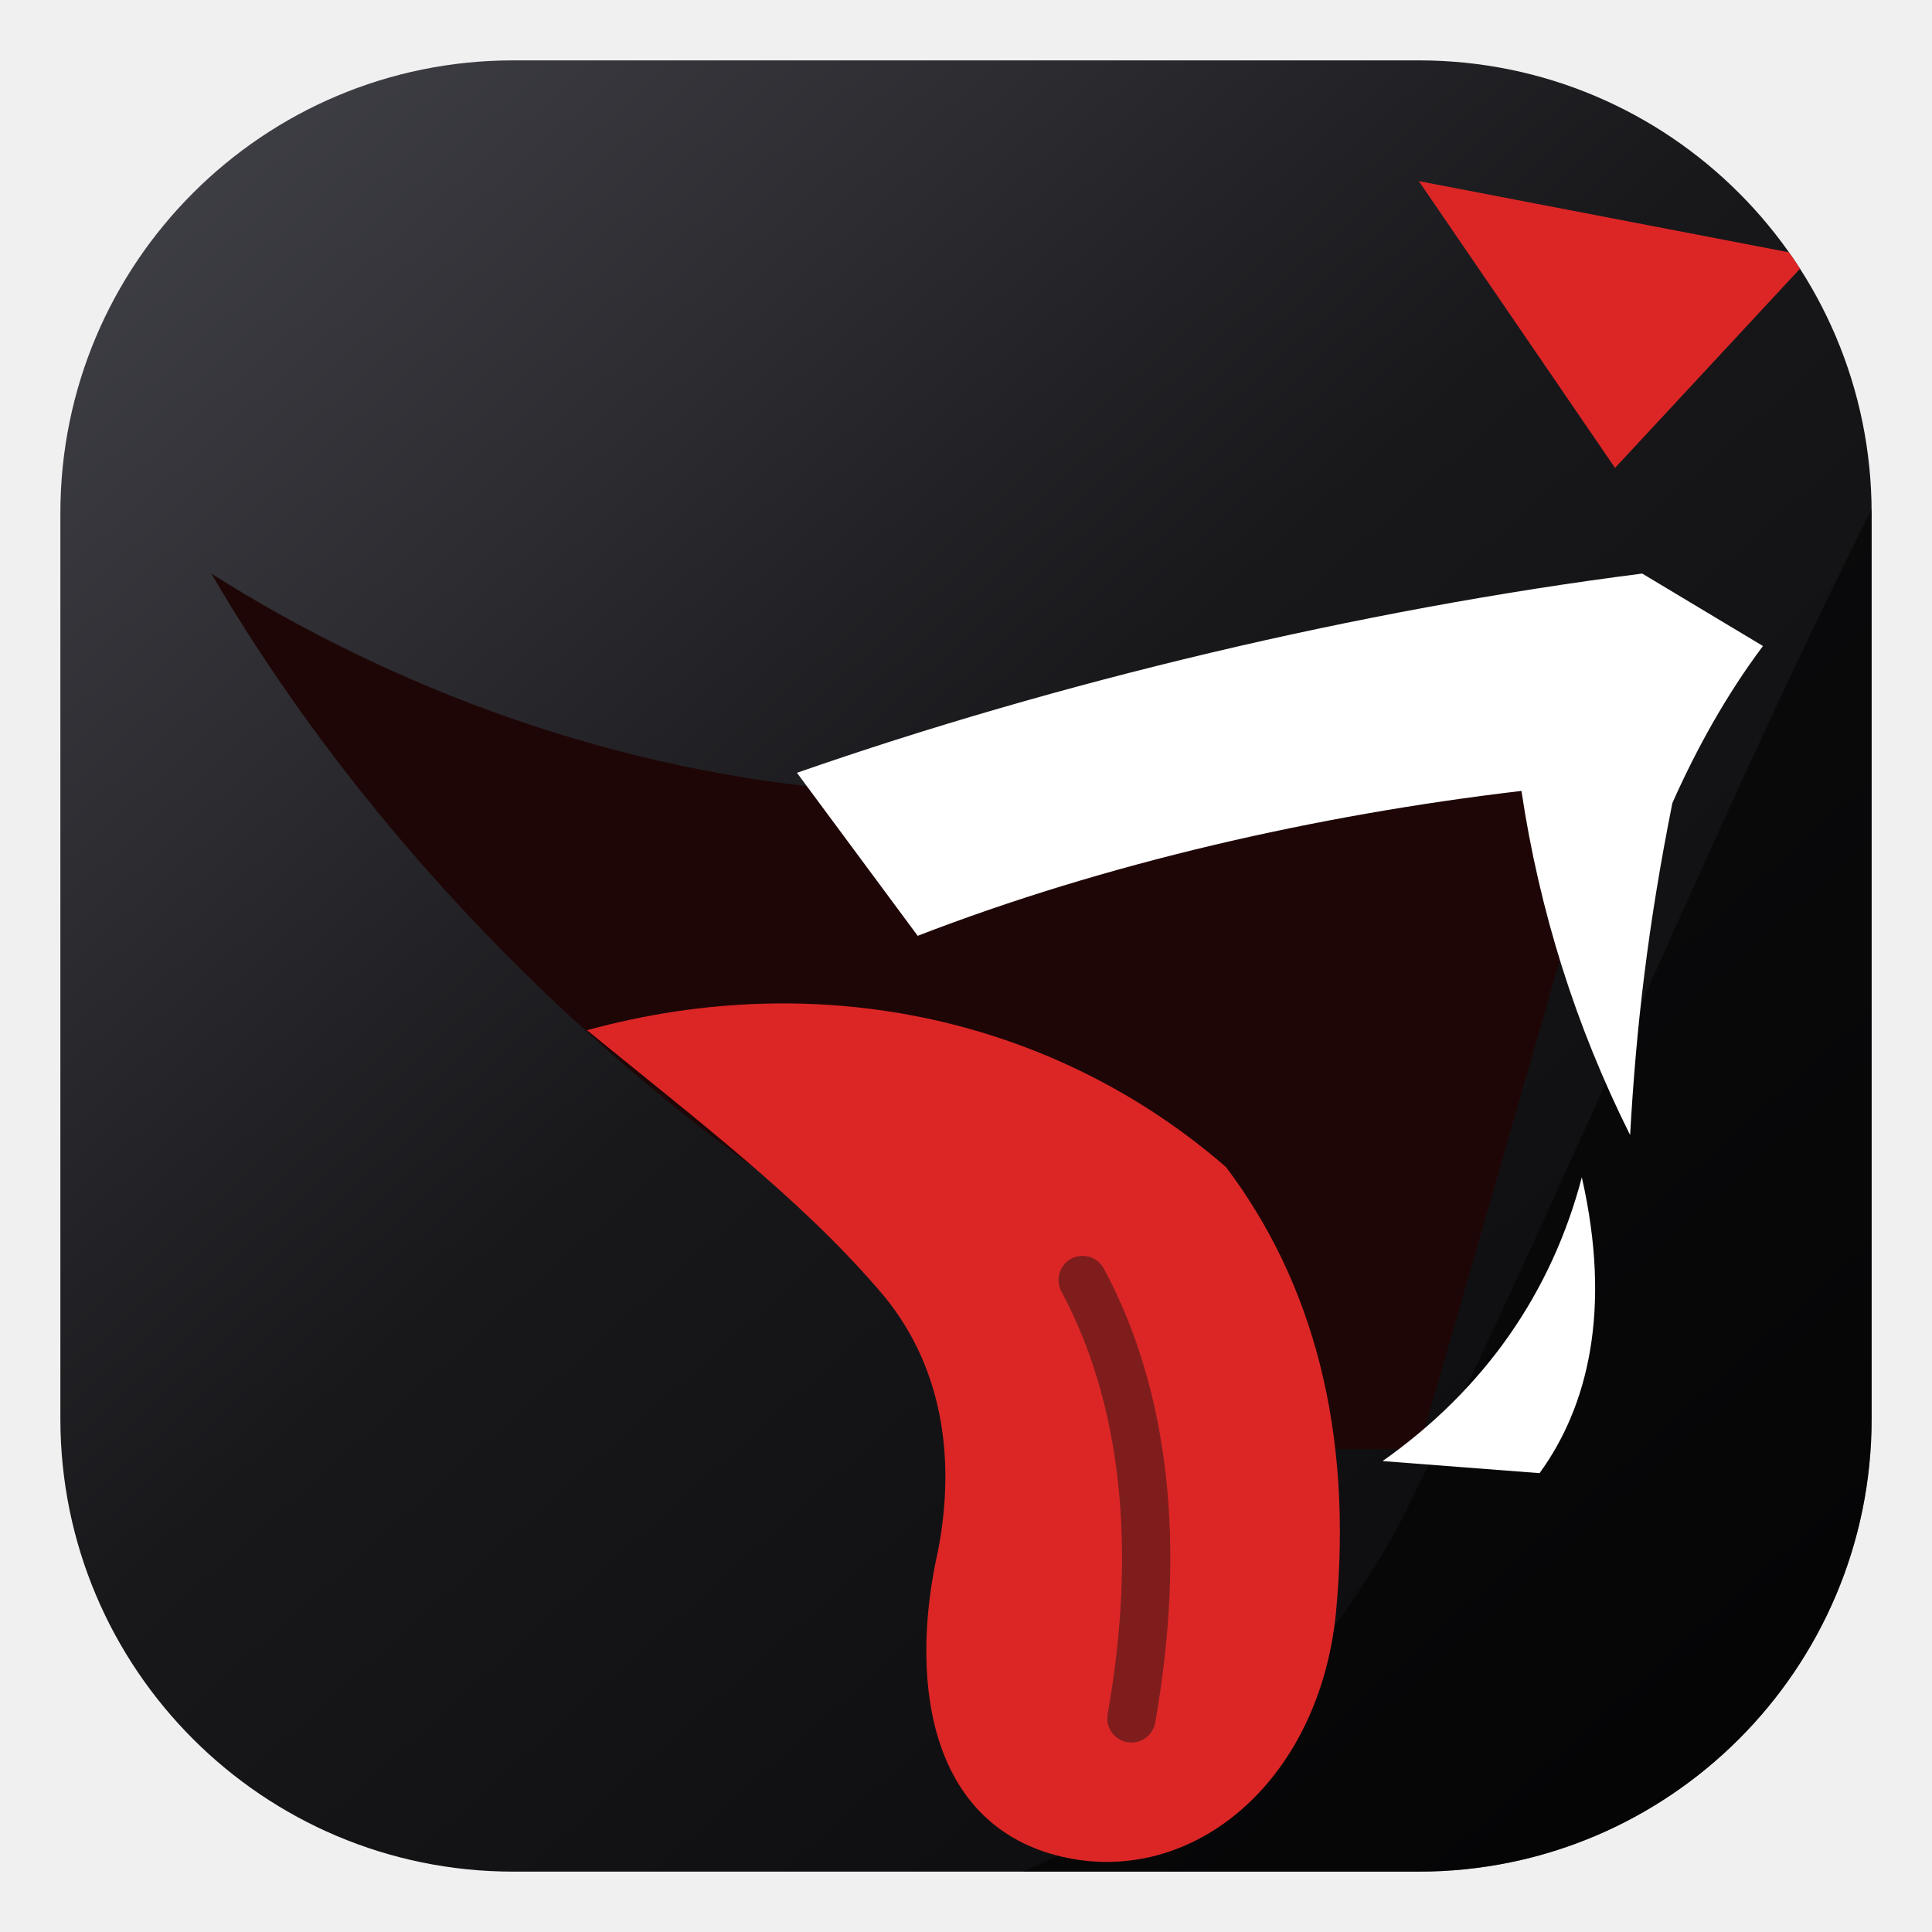
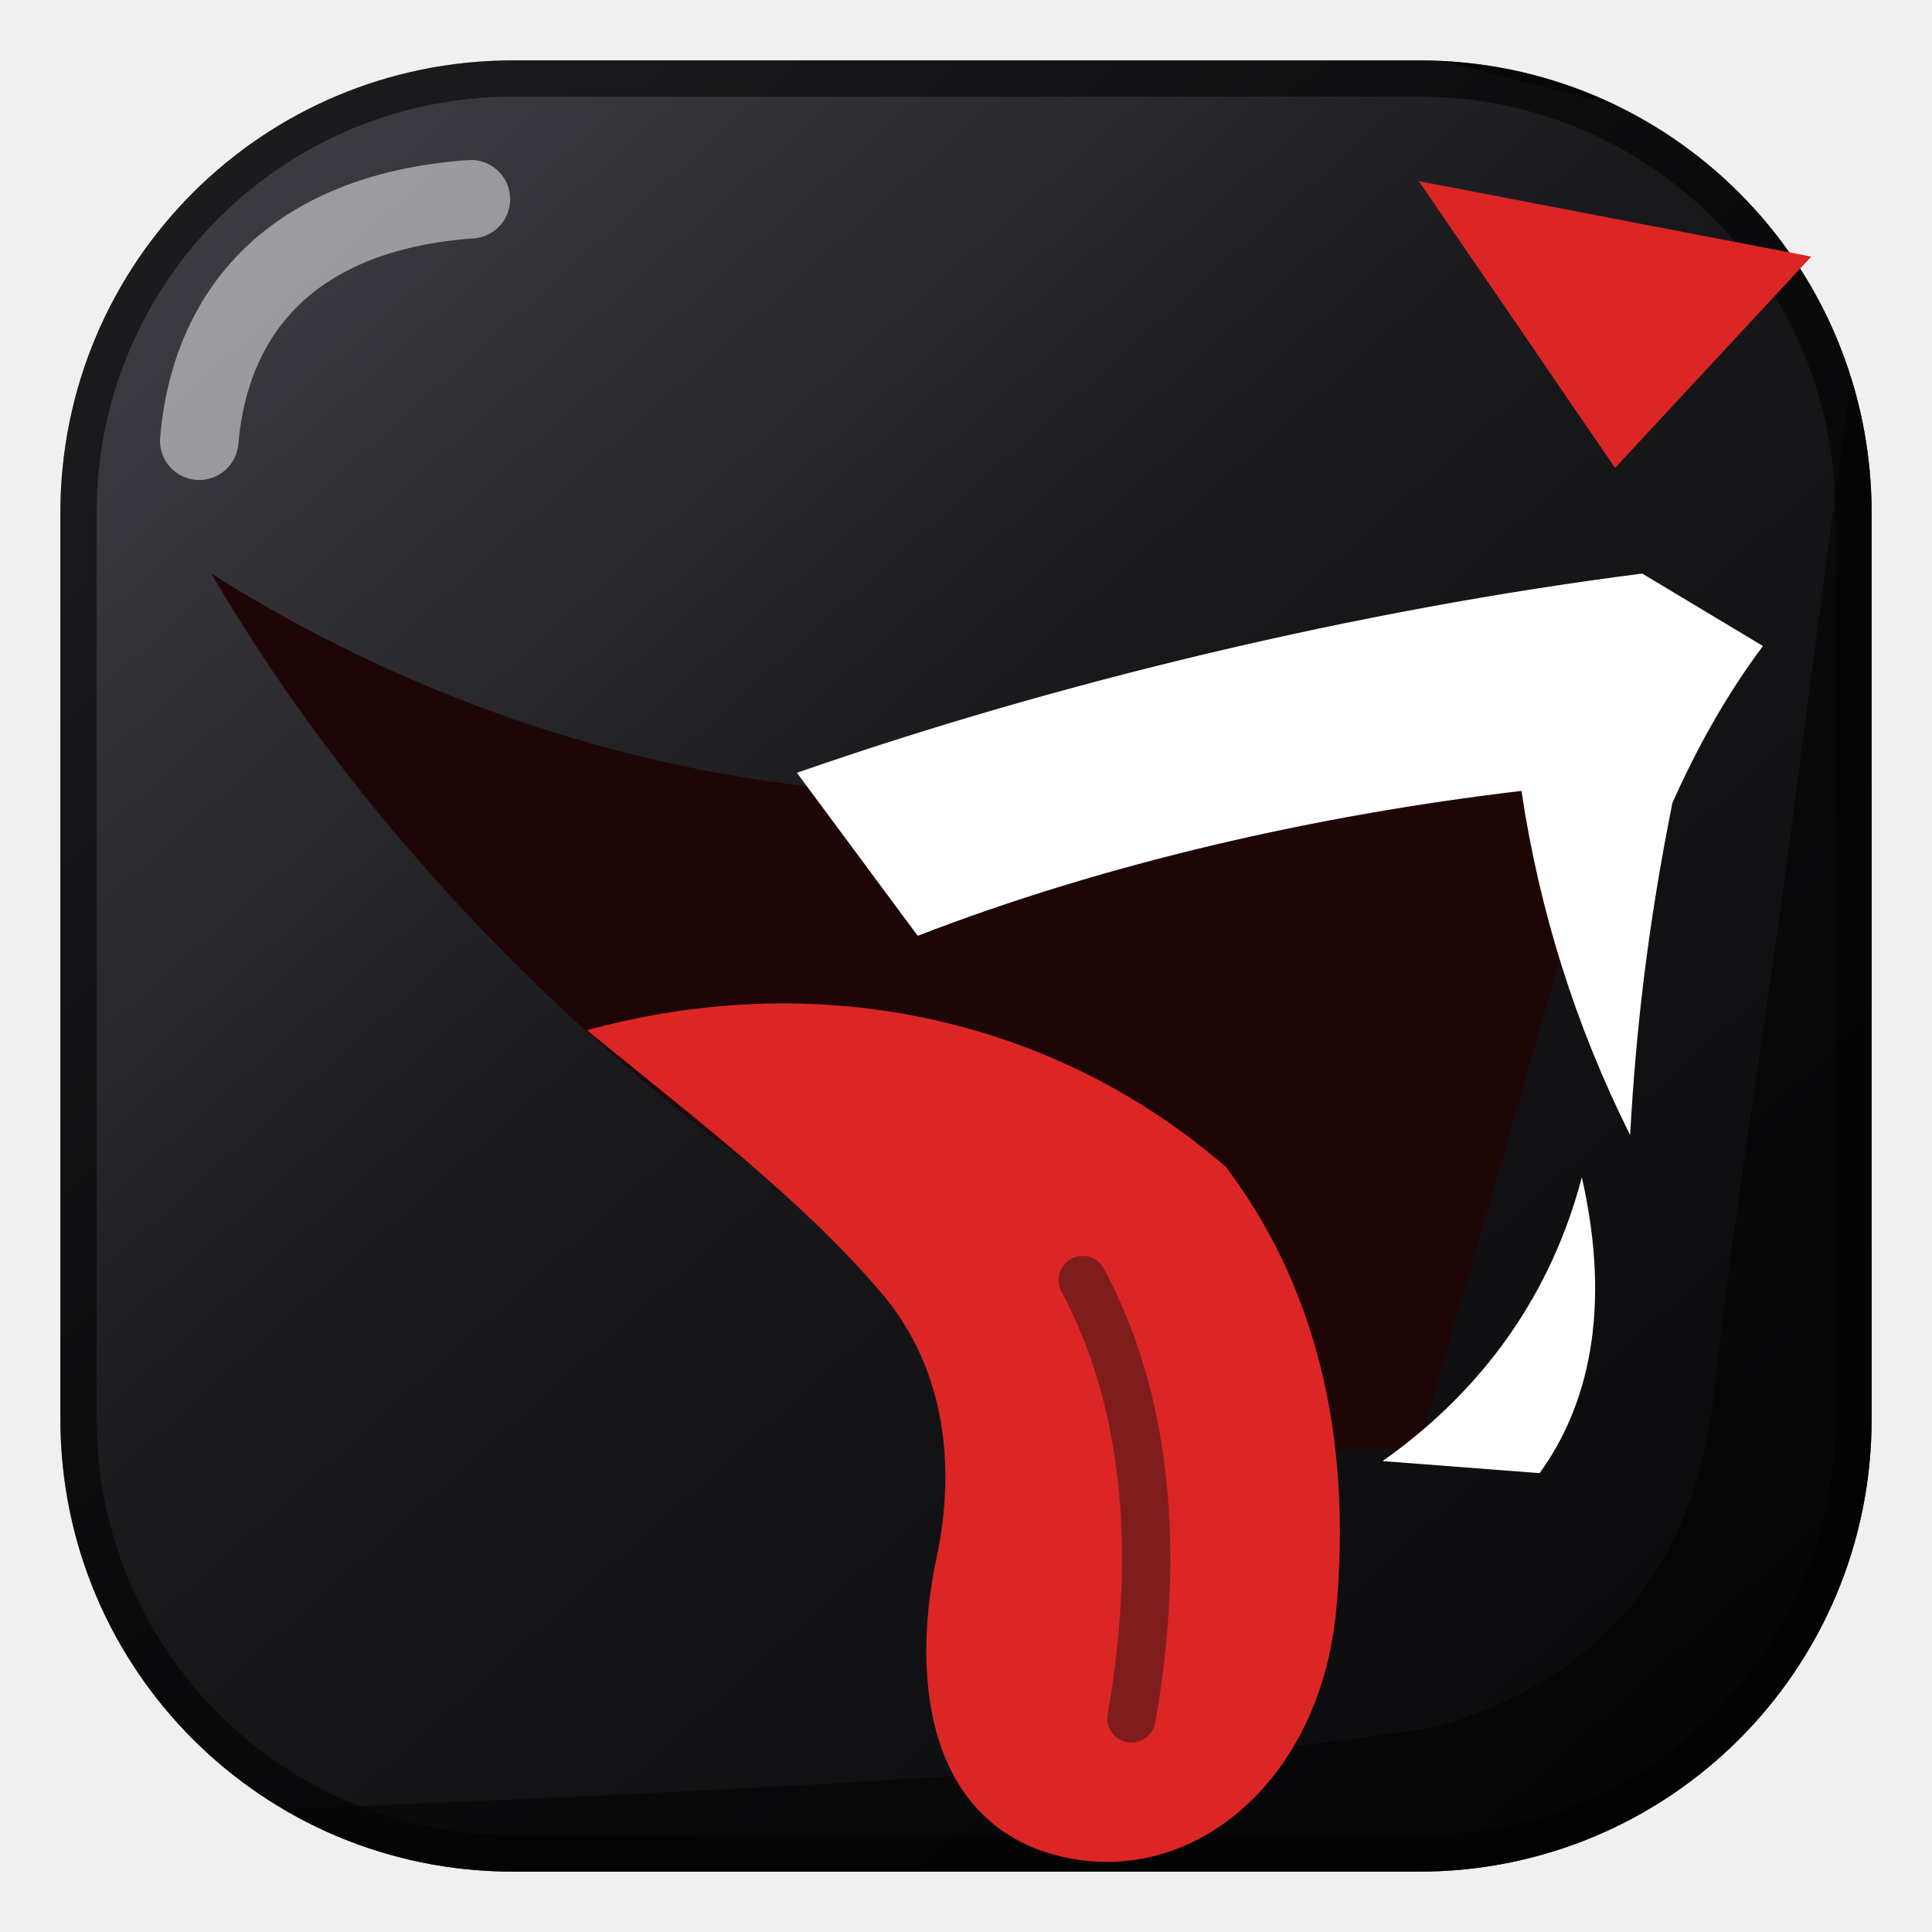
<svg xmlns="http://www.w3.org/2000/svg" viewBox="0 0 64 64">
  <defs>
    <linearGradient id="t" x1="6" y1="4" x2="58" y2="62" gradientUnits="userSpaceOnUse">
      <stop offset="0" stop-color="#3f3f46" />
      <stop offset=".45" stop-color="#18181b" />
      <stop offset="1" stop-color="#09090b" />
    </linearGradient>
    <clipPath id="c">
-       <rect x="2" y="2" width="60" height="60" rx="15" />
+       <path d="M17 2 H47 C55.3 2 62 8.7 62 17 V47 C62 55.3 55.3 62 47 62 H17 C8.7 62 2 55.3 2 47 V17 C2 8.7 8.7 2 17 2Z" />
    </clipPath>
  </defs>
-   <rect x="2" y="2" width="60" height="60" rx="15" fill="url(#t)" />
+   <path d="M17 2 H47 C55.3 2 62 8.7 62 17 V47 C62 55.3 55.3 62 47 62 H17 C8.7 62 2 55.3 2 47 V17 C2 8.7 8.7 2 17 2Z" fill="url(#t)" />
  <g clip-path="url(#c)">
-     <path d="M47 6 L60 8.5 L53.5 15.5 Z" fill="#dc2626" />
-     <path d="M7 19 C14 31 27 43 43.5 48 L47 48 L54.5 22 C45 21.6 36.5 23.5 28.4 26.2 C20.4 25.6 13 22.8 7 19Z" fill="#1f0606" />
-     <path d="M64 13 C57.6 25 52.6 38 46.4 50.4 C42 58.6 35 62.6 27 64 H64Z" fill="#000" opacity=".5" />
-     <path d="M26.4 25.6 C35 22.6 45 20.2 54.4 19 L58.4 21.4 C57.2 23 56.2 24.8 55.4 26.6 C54.6 30.6 54.2 34 54 37.6 C52.2 34 51 30.2 50.4 26.2 C43.6 27 36.6 28.6 30.4 31 Z" fill="#fff" />
-     <g transform="translate(3 1.6) rotate(-4 30 40)">
-       <path d="M17 31.6 C25 30 32.6 32.4 37.8 37.6 C40.4 41.6 41.4 46.6 40.4 52.6 C39.4 58.4 34.6 61.6 30.2 59.8 C26.4 58.2 26.2 53.6 27.4 49.6 C28.2 46.6 28 43.4 26 40.8 C23.6 37.6 20.4 34.8 17 31.6Z" fill="#dc2626" />
-       <path d="M32.8 41 C34.6 45 34.8 50 33.4 55.6" fill="none" stroke="#7f1d1d" stroke-width="1.6" stroke-linecap="round" />
-     </g>
-     <path d="M45.8 48.4 C49.2 46 51.4 42.8 52.4 39 C53.4 43.4 52.6 46.6 51 48.8 Z" fill="#fff" />
+     <path d="M-30 -30 H90 V90 H-30 Z M-20 -10.5 L1 -7.4 C26 -3.6 44 1 57 4.4 C59.6 5.2 61 6.6 61.8 9.4 C60.8 16 59.8 24 59 30 C58 37 57.2 42 56.8 46 C56.2 51.4 53.6 55.4 47.6 57.2 C36 59 20 59.6 -20 61 Z" fill-rule="evenodd" fill="#000" opacity="0.50" />
+     <path d="M6.6 14.6 C7 10 10 7 15.6 6.6" fill="none" stroke="#fff" stroke-width="2.6" stroke-linecap="round" opacity=".5" />
+     <path d="M17 2 H47 C55.3 2 62 8.7 62 17 V47 C62 55.3 55.3 62 47 62 H17 C8.7 62 2 55.3 2 47 V17 C2 8.7 8.7 2 17 2Z" fill="none" stroke="#000" stroke-width="2.4" opacity=".55" />
  </g>
+   <path d="M47 6 L60 8.5 L53.5 15.5 Z" fill="#dc2626" />
+   <path d="M7 19 C14 31 27 43 43.5 48 L47 48 L54.5 22 C45 21.6 36.5 23.5 28.4 26.2 C20.4 25.6 13 22.8 7 19Z" fill="#1f0606" />
+   <path d="M26.4 25.6 C35 22.6 45 20.2 54.4 19 L58.4 21.4 C57.2 23 56.2 24.8 55.4 26.6 C54.6 30.6 54.2 34 54 37.6 C52.2 34 51 30.2 50.4 26.2 C43.6 27 36.6 28.6 30.4 31 Z" fill="#fff" />
+   <g transform="translate(3 1.6) rotate(-4 30 40)">
+     <path d="M17 31.6 C25 30 32.6 32.4 37.8 37.6 C40.4 41.6 41.4 46.6 40.4 52.6 C39.4 58.4 34.6 61.6 30.2 59.8 C26.4 58.2 26.2 53.6 27.4 49.6 C28.2 46.6 28 43.4 26 40.8 C23.6 37.6 20.4 34.8 17 31.6Z" fill="#dc2626" />
+     <path d="M32.8 41 C34.6 45 34.8 50 33.4 55.6" fill="none" stroke="#7f1d1d" stroke-width="1.6" stroke-linecap="round" />
+   </g>
+   <path d="M45.8 48.4 C49.2 46 51.4 42.8 52.4 39 C53.4 43.4 52.6 46.6 51 48.8 Z" fill="#fff" />
</svg>
